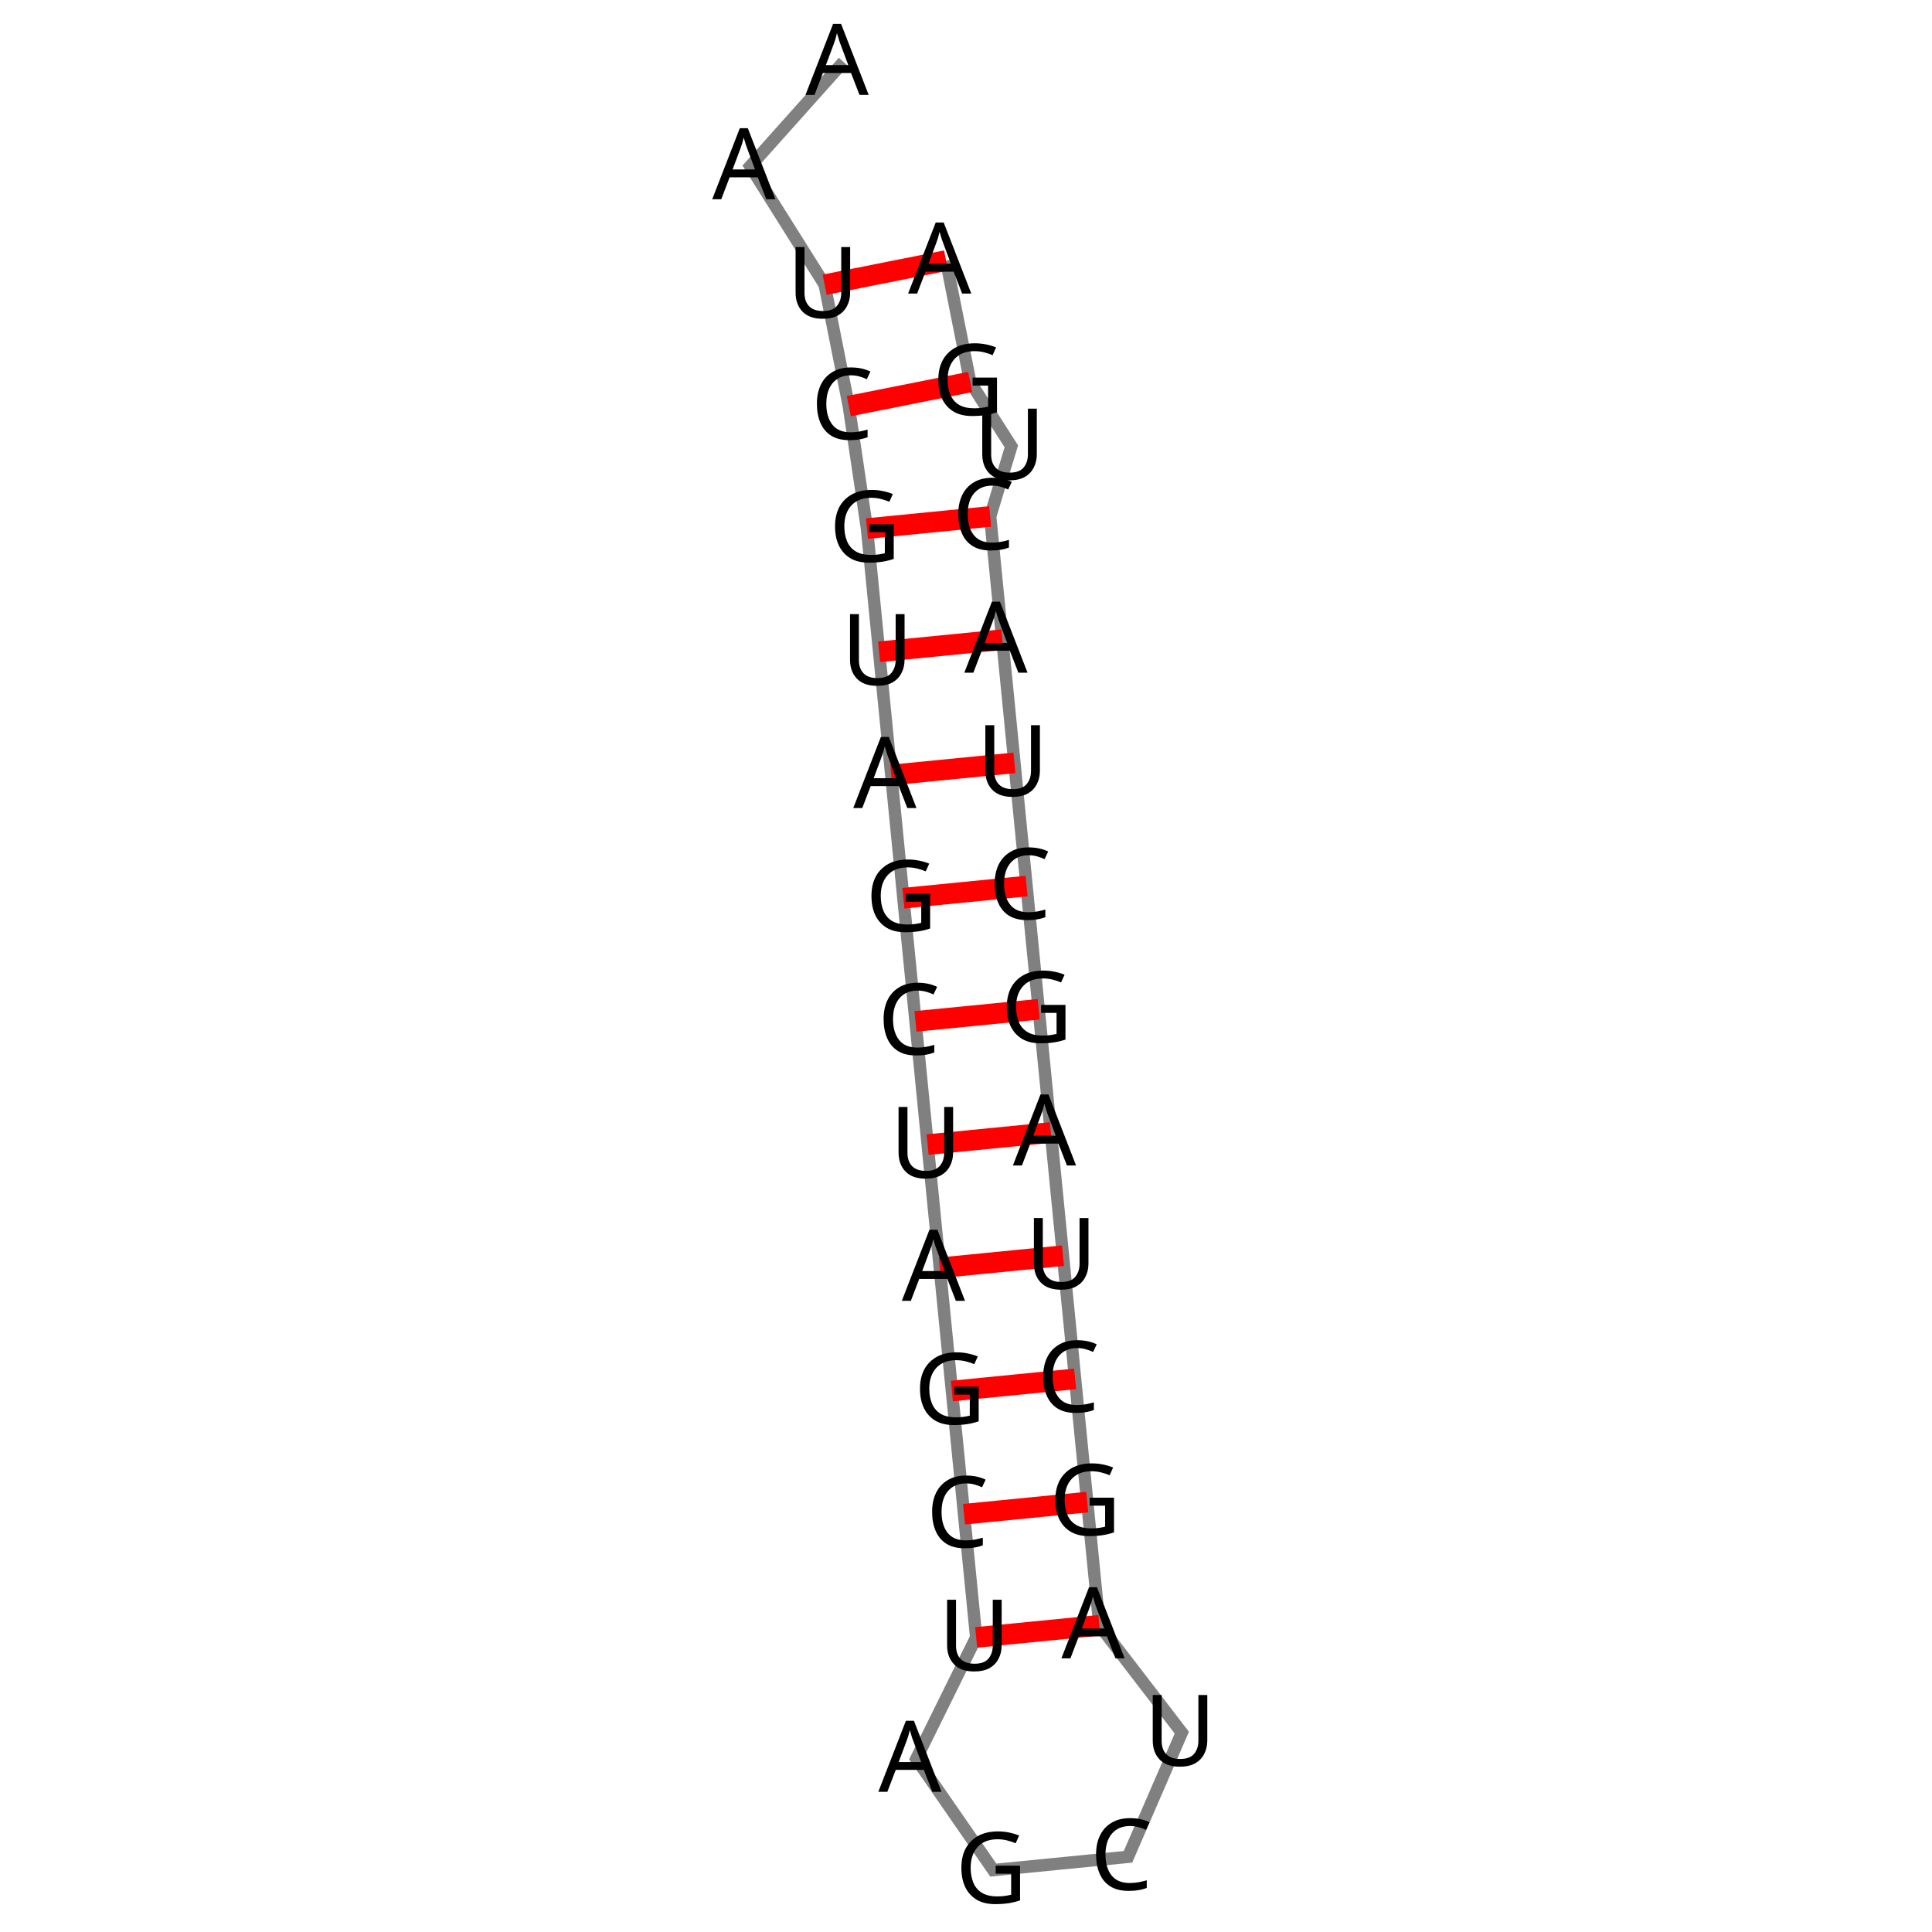
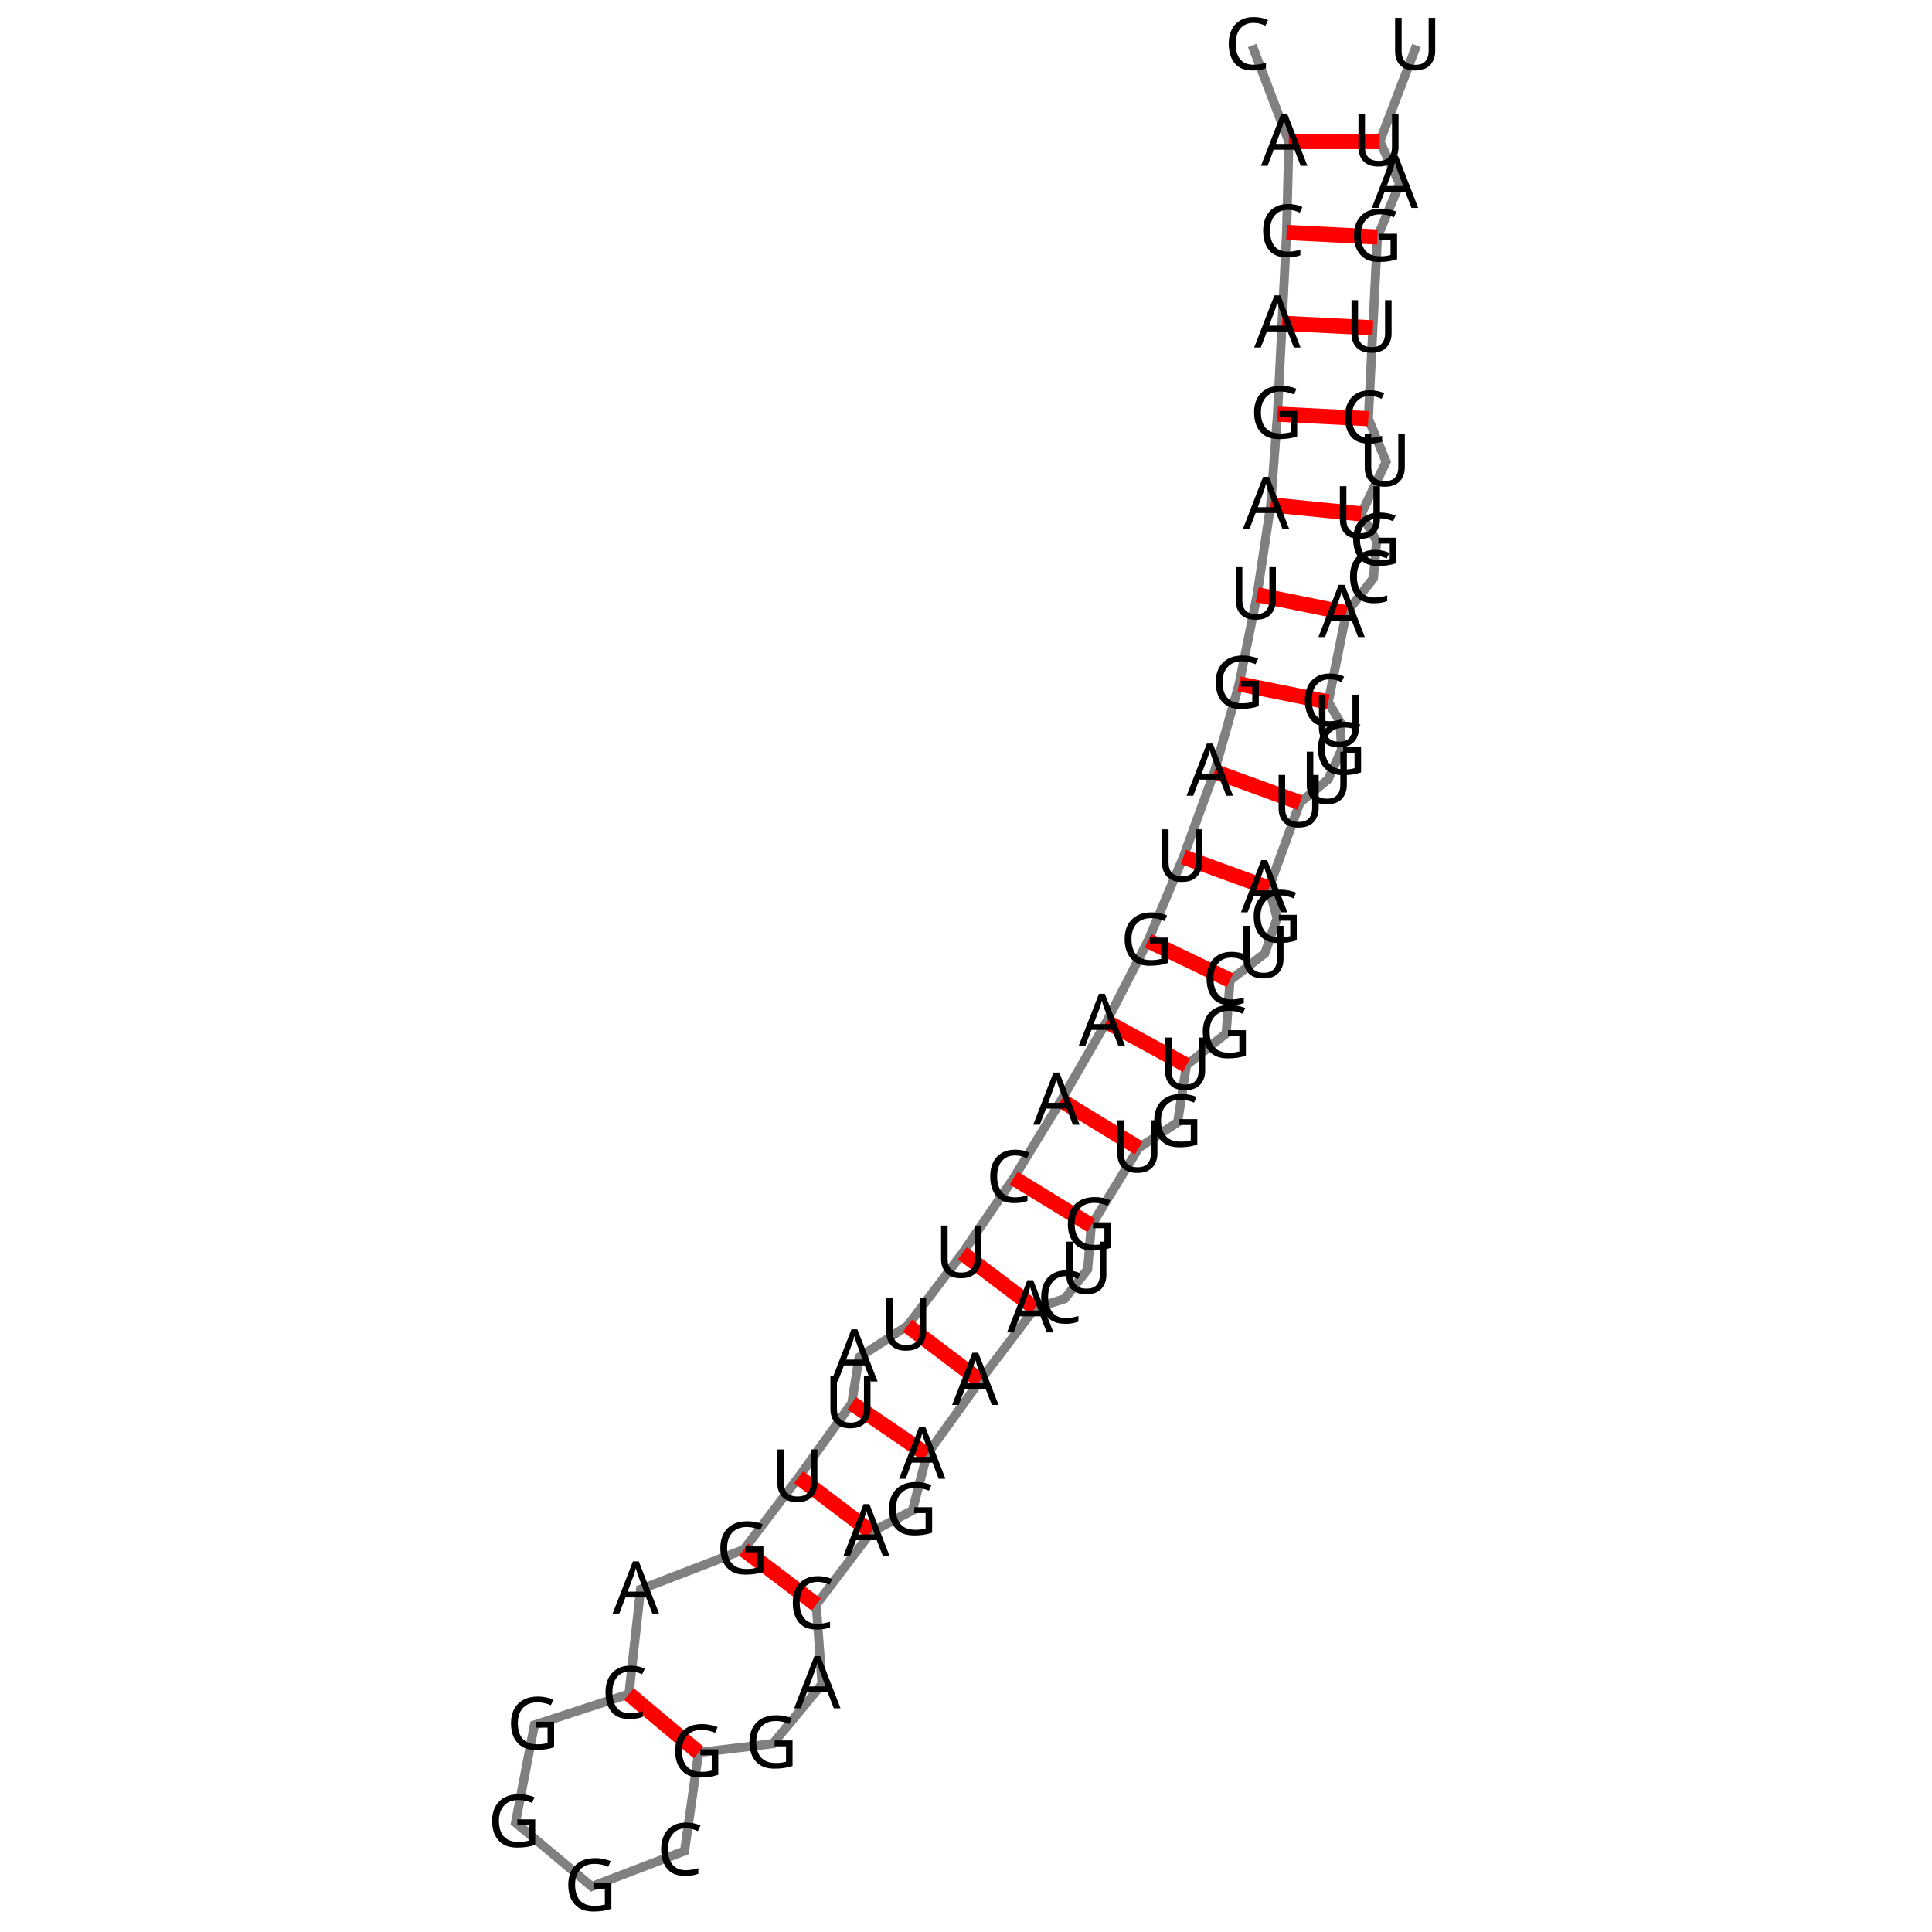
<svg xmlns="http://www.w3.org/2000/svg" height="452" width="452">
  <style type="text/css">
    
      .nucleotide {
        font-family: SansSerif;
      }
      .backbone {
        stroke: grey;
        fill:   none;
        stroke-width: 1.5;
      }
      .basepairs {
        stroke: red;
        fill:   none;
        stroke-width: 2.5;
      }
    
  </style>
  <rect style="stroke: white; fill: white" height="452" x="0" y="0" width="452" />
-   <g transform="scale(1.930898,1.930898) translate(11.85231,78.03196)">
-     <polyline class="backbone" id="outline" points="       90.342,-70.532       79.044,-57.890       88.065,-43.535       90.991,-28.823       93.192,-13.986       94.662,0.942       96.133,15.870       97.603,30.798       99.073,45.725       100.543,60.653       102.014,75.581       103.484,90.509       104.954,105.436       106.424,120.364       99.167,135.070       108.498,148.556       124.818,146.949       131.339,131.902       121.352,118.894       119.882,103.966       118.412,89.038       116.941,74.111       115.471,59.183       114.001,44.255       112.531,29.327       111.060,14.400       109.590,-0.528       108.120,-15.456       110.683,-23.953       105.703,-31.750       102.776,-46.461     " />
+   <g transform="scale(1.418642,1.418642) translate(92.46182,52.6806)">
+     <polyline class="backbone" id="outline" points="       114.041,-45.181       120.088,-29.341       119.714,-14.346       118.966,0.635       118.218,15.617       117.098,30.575       114.862,45.407       111.890,60.110       107.827,74.549       102.697,88.644       96.870,102.467       90.027,115.815       82.527,128.805       74.706,141.604       66.256,153.998       57.199,165.955       49.214,171.154       48.006,178.741       39.250,190.920       30.193,202.877       13.172,209.418       11.257,226.695       -4.329,231.792       -7.443,247.893       5.119,258.434       20.435,252.572       22.748,236.336       34.996,234.875       43.103,225.046       42.150,211.934       51.207,199.977       58.014,196.415       60.400,187.191       69.156,175.012       78.213,163.055       83.108,161.512       86.910,156.645       87.505,149.426       95.326,136.627       101.745,132.405       103.200,122.988       109.757,117.742       110.385,108.975       116.126,104.558       118.152,98.724       116.792,93.775       121.922,79.679       126.566,75.849       128.757,71.027       128.566,66.444       126.592,63.082       129.564,48.379       134.038,42.683       134.562,36.529       132.023,32.068       136.125,23.468       133.200,16.364       133.947,1.383       134.695,-13.598       138.363,-22.392       135.088,-29.341       141.134,-45.181     " />
    <g id="pairs">
-       <line class="basepairs" id="3,31" x1="88.065" y1="-43.535" x2="102.776" y2="-46.461" />
-       <line class="basepairs" id="4,30" x1="90.991" y1="-28.823" x2="105.703" y2="-31.75" />
-       <line class="basepairs" id="5,28" x1="93.192" y1="-13.986" x2="108.12" y2="-15.456" />
-       <line class="basepairs" id="6,27" x1="94.662" y1="0.942" x2="109.59" y2="-0.528" />
-       <line class="basepairs" id="7,26" x1="96.133" y1="15.87" x2="111.06" y2="14.4" />
-       <line class="basepairs" id="8,25" x1="97.603" y1="30.798" x2="112.531" y2="29.327" />
-       <line class="basepairs" id="9,24" x1="99.073" y1="45.725" x2="114.001" y2="44.255" />
-       <line class="basepairs" id="10,23" x1="100.543" y1="60.653" x2="115.471" y2="59.183" />
-       <line class="basepairs" id="11,22" x1="102.014" y1="75.581" x2="116.941" y2="74.111" />
-       <line class="basepairs" id="12,21" x1="103.484" y1="90.509" x2="118.412" y2="89.038" />
-       <line class="basepairs" id="13,20" x1="104.954" y1="105.436" x2="119.882" y2="103.966" />
-       <line class="basepairs" id="14,19" x1="106.424" y1="120.364" x2="121.352" y2="118.894" />
+       <line class="basepairs" id="2,61" x1="120.088" y1="-29.341" x2="135.088" y2="-29.341" />
+       <line class="basepairs" id="3,59" x1="119.714" y1="-14.346" x2="134.695" y2="-13.598" />
+       <line class="basepairs" id="4,58" x1="118.966" y1="0.635" x2="133.947" y2="1.383" />
+       <line class="basepairs" id="5,57" x1="118.218" y1="15.617" x2="133.2" y2="16.364" />
+       <line class="basepairs" id="6,55" x1="117.097" y1="30.575" x2="132.023" y2="32.068" />
+       <line class="basepairs" id="7,52" x1="114.862" y1="45.407" x2="129.564" y2="48.379" />
+       <line class="basepairs" id="8,51" x1="111.89" y1="60.11" x2="126.592" y2="63.082" />
+       <line class="basepairs" id="9,47" x1="107.827" y1="74.549" x2="121.922" y2="79.679" />
+       <line class="basepairs" id="10,46" x1="102.697" y1="88.644" x2="116.792" y2="93.775" />
+       <line class="basepairs" id="11,43" x1="96.87" y1="102.467" x2="110.385" y2="108.975" />
+       <line class="basepairs" id="12,41" x1="90.027" y1="115.815" x2="103.2" y2="122.988" />
+       <line class="basepairs" id="13,39" x1="82.527" y1="128.805" x2="95.326" y2="136.627" />
+       <line class="basepairs" id="14,38" x1="74.706" y1="141.604" x2="87.505" y2="149.426" />
+       <line class="basepairs" id="15,35" x1="66.256" y1="153.998" x2="78.213" y2="163.055" />
+       <line class="basepairs" id="16,34" x1="57.199" y1="165.955" x2="69.156" y2="175.012" />
+       <line class="basepairs" id="18,33" x1="48.006" y1="178.741" x2="60.4" y2="187.191" />
+       <line class="basepairs" id="19,31" x1="39.25" y1="190.92" x2="51.207" y2="199.977" />
+       <line class="basepairs" id="20,30" x1="30.193" y1="202.877" x2="42.15" y2="211.934" />
+       <line class="basepairs" id="22,27" x1="11.257" y1="226.695" x2="22.748" y2="236.336" />
    </g>
    <g transform="translate(-4.6, 4)" id="seq">
-       <text class="nucleotide" x="90.342" y="-70.532">A</text>
-       <text class="nucleotide" x="79.044" y="-57.890">A</text>
-       <text class="nucleotide" x="88.065" y="-43.535">U</text>
-       <text class="nucleotide" x="90.991" y="-28.823">C</text>
-       <text class="nucleotide" x="93.192" y="-13.986">G</text>
-       <text class="nucleotide" x="94.662" y="0.942">U</text>
-       <text class="nucleotide" x="96.133" y="15.870">A</text>
-       <text class="nucleotide" x="97.603" y="30.798">G</text>
-       <text class="nucleotide" x="99.073" y="45.725">C</text>
-       <text class="nucleotide" x="100.543" y="60.653">U</text>
-       <text class="nucleotide" x="102.014" y="75.581">A</text>
-       <text class="nucleotide" x="103.484" y="90.509">G</text>
-       <text class="nucleotide" x="104.954" y="105.436">C</text>
-       <text class="nucleotide" x="106.424" y="120.364">U</text>
-       <text class="nucleotide" x="99.167" y="135.070">A</text>
-       <text class="nucleotide" x="108.498" y="148.556">G</text>
-       <text class="nucleotide" x="124.818" y="146.949">C</text>
-       <text class="nucleotide" x="131.339" y="131.902">U</text>
-       <text class="nucleotide" x="121.352" y="118.894">A</text>
-       <text class="nucleotide" x="119.882" y="103.966">G</text>
-       <text class="nucleotide" x="118.412" y="89.038">C</text>
-       <text class="nucleotide" x="116.941" y="74.111">U</text>
-       <text class="nucleotide" x="115.471" y="59.183">A</text>
-       <text class="nucleotide" x="114.001" y="44.255">G</text>
-       <text class="nucleotide" x="112.531" y="29.327">C</text>
-       <text class="nucleotide" x="111.060" y="14.400">U</text>
-       <text class="nucleotide" x="109.590" y="-0.528">A</text>
-       <text class="nucleotide" x="108.120" y="-15.456">C</text>
-       <text class="nucleotide" x="110.683" y="-23.953">U</text>
-       <text class="nucleotide" x="105.703" y="-31.750">G</text>
-       <text class="nucleotide" x="102.776" y="-46.461">A</text>
+       <text class="nucleotide" x="114.041" y="-45.181">C</text>
+       <text class="nucleotide" x="120.088" y="-29.341">A</text>
+       <text class="nucleotide" x="119.714" y="-14.346">C</text>
+       <text class="nucleotide" x="118.966" y="0.635">A</text>
+       <text class="nucleotide" x="118.218" y="15.617">G</text>
+       <text class="nucleotide" x="117.098" y="30.575">A</text>
+       <text class="nucleotide" x="114.862" y="45.407">U</text>
+       <text class="nucleotide" x="111.890" y="60.110">G</text>
+       <text class="nucleotide" x="107.827" y="74.549">A</text>
+       <text class="nucleotide" x="102.697" y="88.644">U</text>
+       <text class="nucleotide" x="96.870" y="102.467">G</text>
+       <text class="nucleotide" x="90.027" y="115.815">A</text>
+       <text class="nucleotide" x="82.527" y="128.805">A</text>
+       <text class="nucleotide" x="74.706" y="141.604">C</text>
+       <text class="nucleotide" x="66.256" y="153.998">U</text>
+       <text class="nucleotide" x="57.199" y="165.955">U</text>
+       <text class="nucleotide" x="49.214" y="171.154">A</text>
+       <text class="nucleotide" x="48.006" y="178.741">U</text>
+       <text class="nucleotide" x="39.250" y="190.920">U</text>
+       <text class="nucleotide" x="30.193" y="202.877">G</text>
+       <text class="nucleotide" x="13.172" y="209.418">A</text>
+       <text class="nucleotide" x="11.257" y="226.695">C</text>
+       <text class="nucleotide" x="-4.329" y="231.792">G</text>
+       <text class="nucleotide" x="-7.443" y="247.893">G</text>
+       <text class="nucleotide" x="5.119" y="258.434">G</text>
+       <text class="nucleotide" x="20.435" y="252.572">C</text>
+       <text class="nucleotide" x="22.748" y="236.336">G</text>
+       <text class="nucleotide" x="34.996" y="234.875">G</text>
+       <text class="nucleotide" x="43.103" y="225.046">A</text>
+       <text class="nucleotide" x="42.150" y="211.934">C</text>
+       <text class="nucleotide" x="51.207" y="199.977">A</text>
+       <text class="nucleotide" x="58.014" y="196.415">G</text>
+       <text class="nucleotide" x="60.400" y="187.191">A</text>
+       <text class="nucleotide" x="69.156" y="175.012">A</text>
+       <text class="nucleotide" x="78.213" y="163.055">A</text>
+       <text class="nucleotide" x="83.108" y="161.512">C</text>
+       <text class="nucleotide" x="86.910" y="156.645">U</text>
+       <text class="nucleotide" x="87.505" y="149.426">G</text>
+       <text class="nucleotide" x="95.326" y="136.627">U</text>
+       <text class="nucleotide" x="101.745" y="132.405">G</text>
+       <text class="nucleotide" x="103.200" y="122.988">U</text>
+       <text class="nucleotide" x="109.757" y="117.742">G</text>
+       <text class="nucleotide" x="110.385" y="108.975">C</text>
+       <text class="nucleotide" x="116.126" y="104.558">U</text>
+       <text class="nucleotide" x="118.152" y="98.724">G</text>
+       <text class="nucleotide" x="116.792" y="93.775">A</text>
+       <text class="nucleotide" x="121.922" y="79.679">U</text>
+       <text class="nucleotide" x="126.566" y="75.849">U</text>
+       <text class="nucleotide" x="128.757" y="71.027">G</text>
+       <text class="nucleotide" x="128.566" y="66.444">U</text>
+       <text class="nucleotide" x="126.592" y="63.082">C</text>
+       <text class="nucleotide" x="129.564" y="48.379">A</text>
+       <text class="nucleotide" x="134.038" y="42.683">C</text>
+       <text class="nucleotide" x="134.562" y="36.529">G</text>
+       <text class="nucleotide" x="132.023" y="32.068">U</text>
+       <text class="nucleotide" x="136.125" y="23.468">U</text>
+       <text class="nucleotide" x="133.200" y="16.364">C</text>
+       <text class="nucleotide" x="133.947" y="1.383">U</text>
+       <text class="nucleotide" x="134.695" y="-13.598">G</text>
+       <text class="nucleotide" x="138.363" y="-22.392">A</text>
+       <text class="nucleotide" x="135.088" y="-29.341">U</text>
+       <text class="nucleotide" x="141.134" y="-45.181">U</text>
    </g>
  </g>
</svg>
